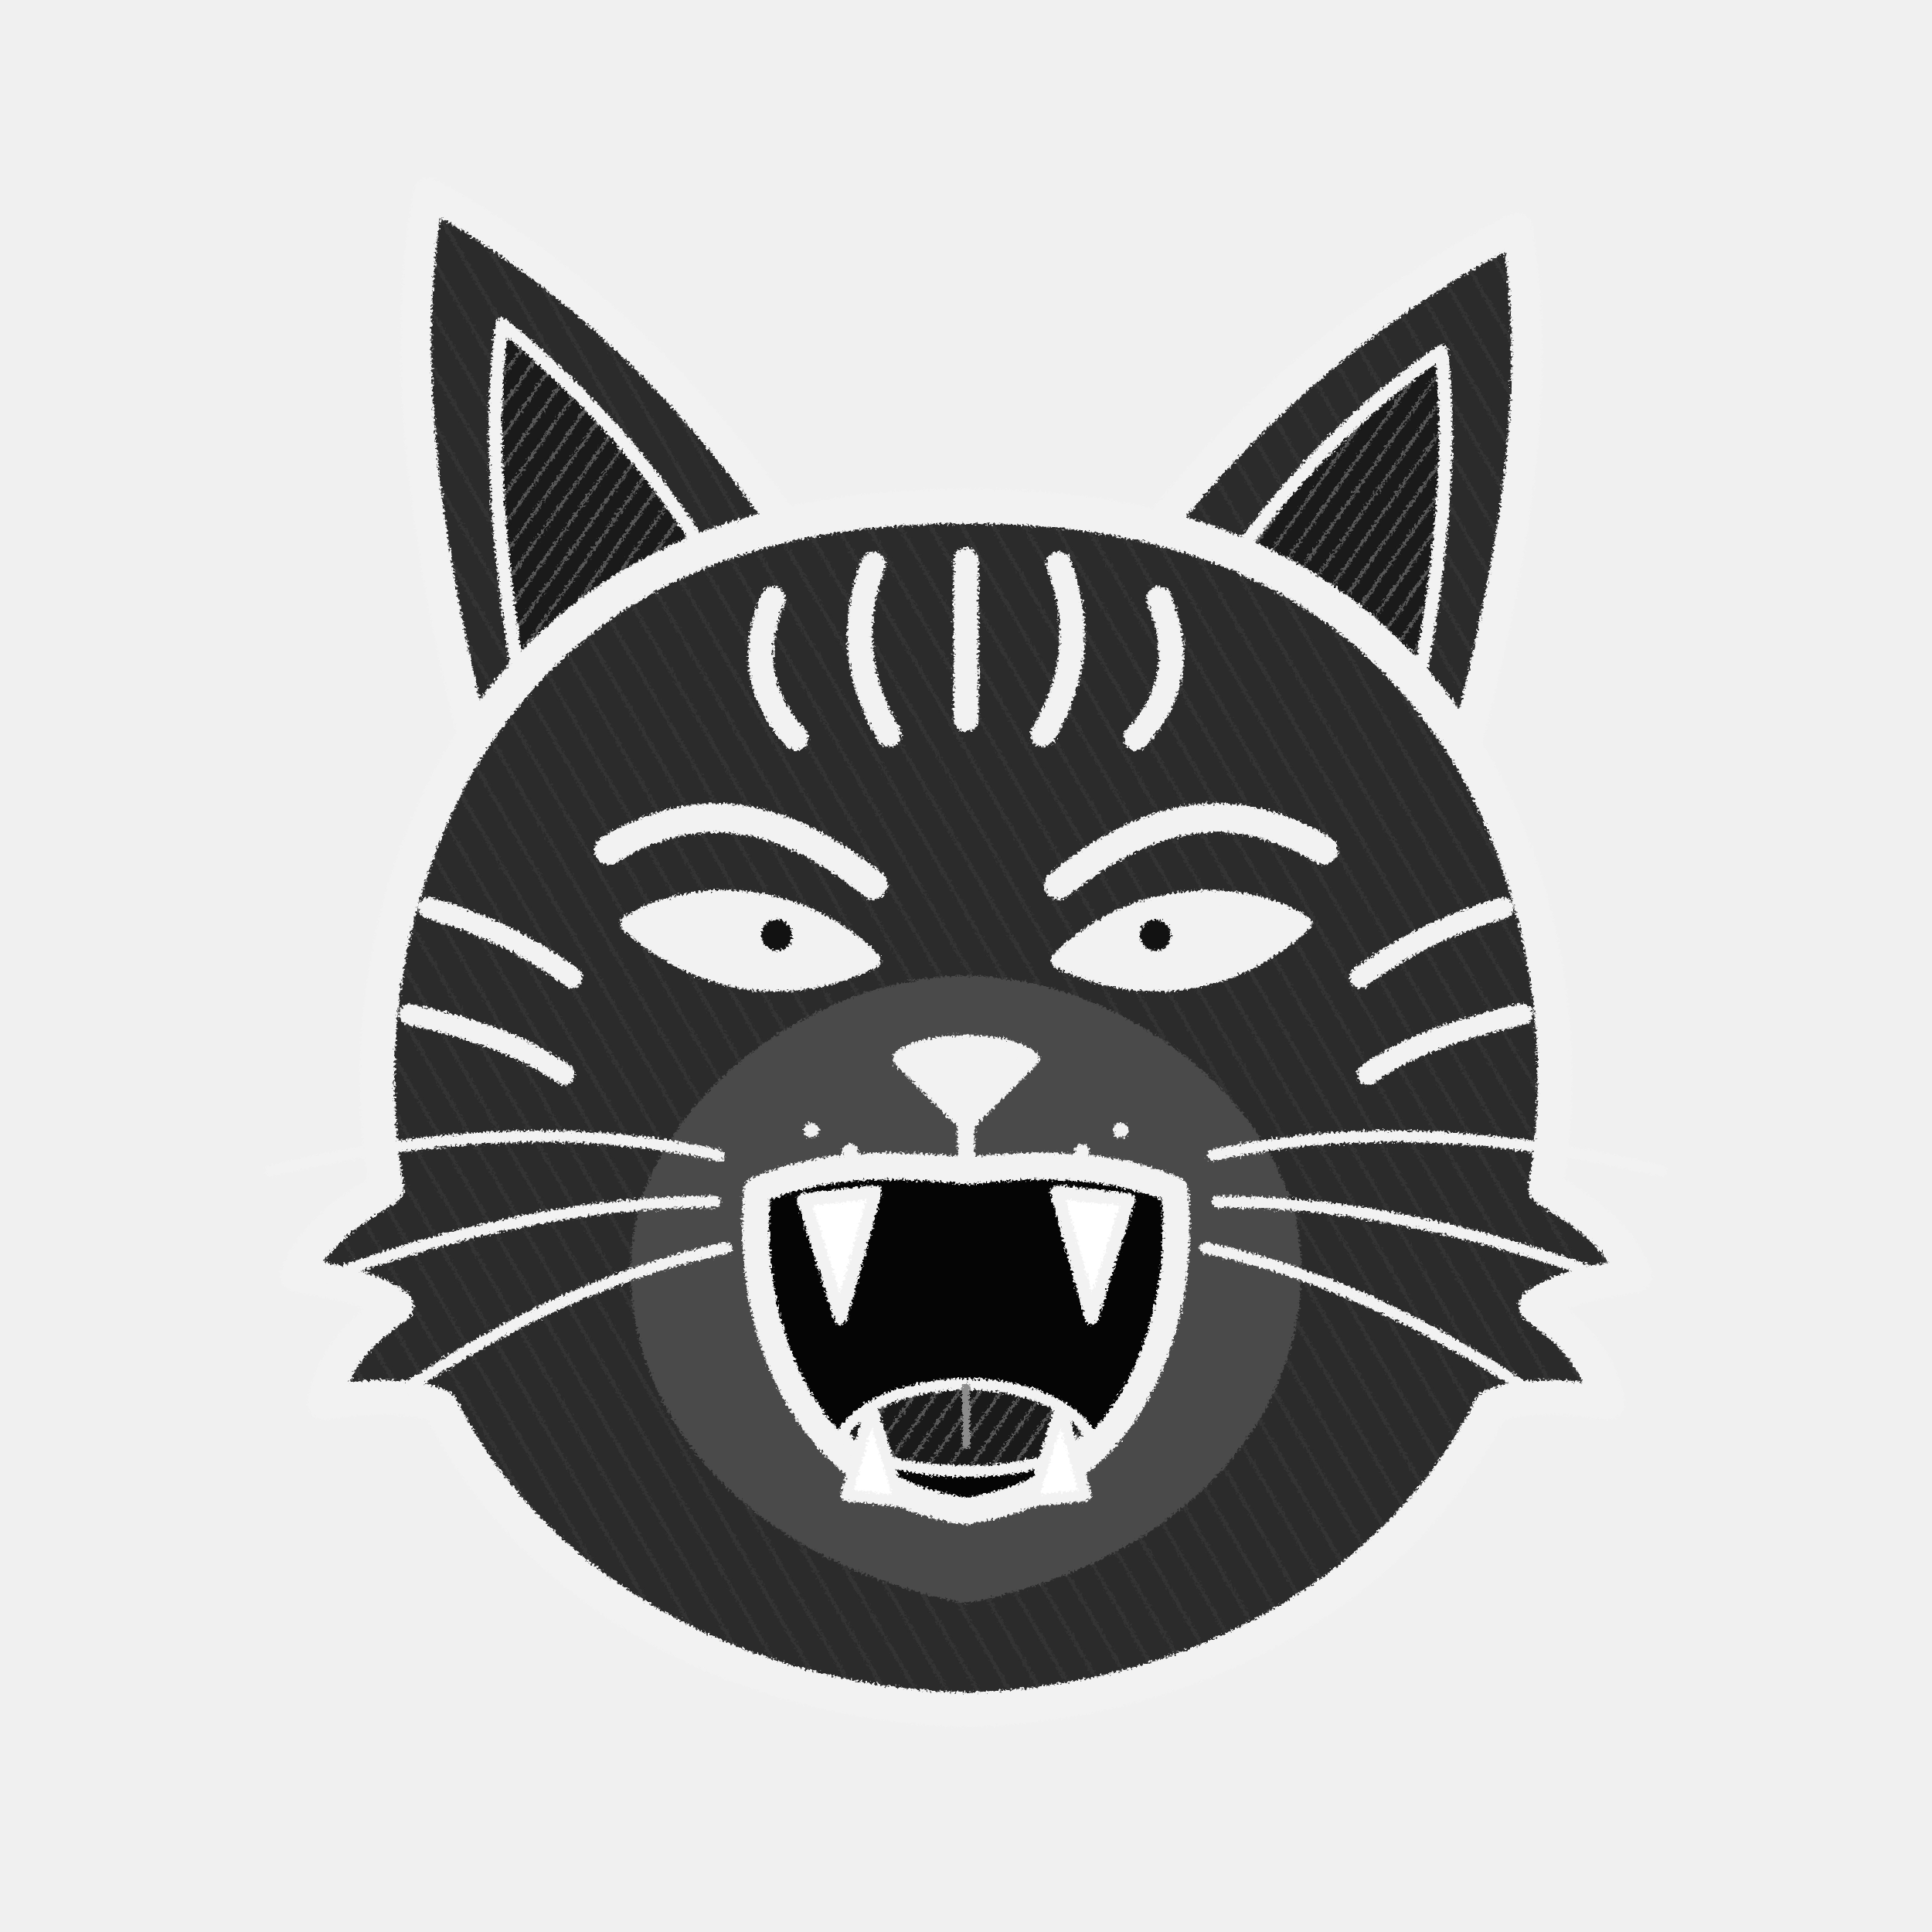
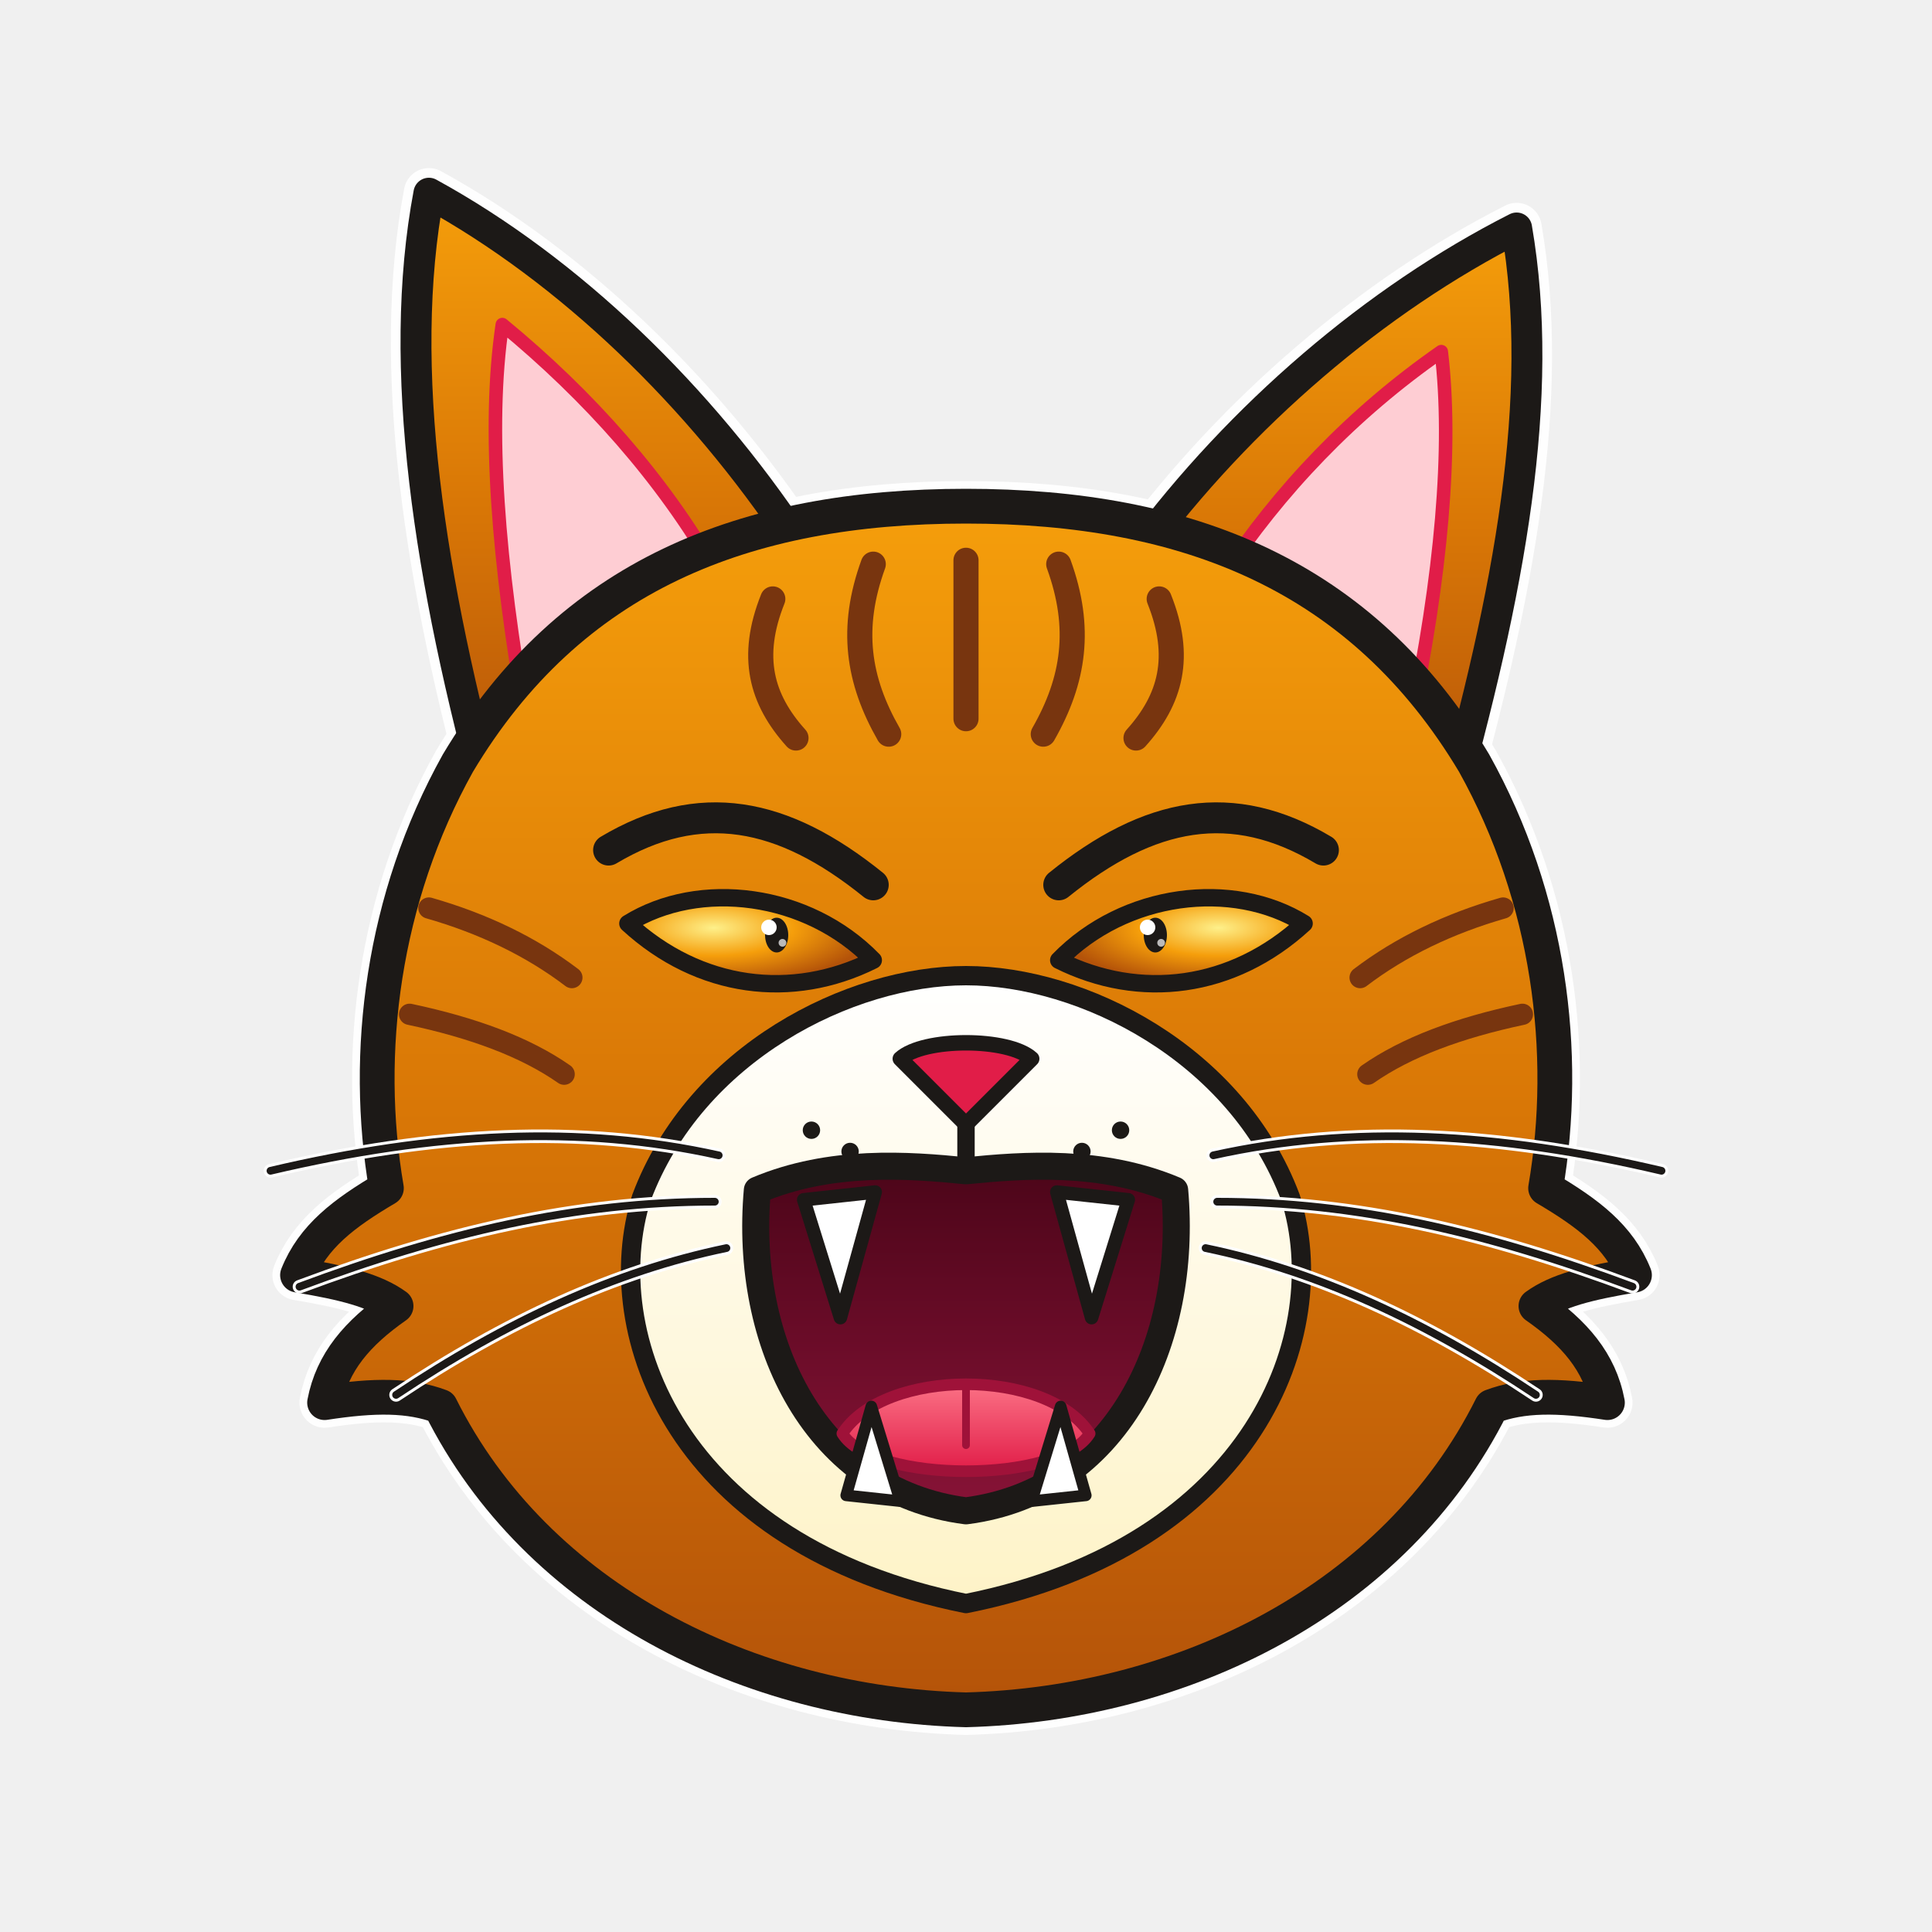
<svg xmlns="http://www.w3.org/2000/svg" viewBox="0 0 1000 1000">
  <defs>
-     <filter id="lapis" x="-5%" y="-5%" width="110%" height="110%">
-       <feTurbulence type="fractalNoise" baseFrequency="0.8" numOctaves="2" seed="11" result="ruido" />
-       <feDisplacementMap in="SourceGraphic" in2="ruido" scale="4" xChannelSelector="R" yChannelSelector="G" />
-     </filter>
-     <pattern id="hachura" width="9" height="9" patternUnits="userSpaceOnUse" patternTransform="rotate(35)">
-       <rect width="9" height="9" fill="#1a1a1a" />
-       <line x1="0" y1="0" x2="0" y2="9" stroke="#5a5a5a" stroke-width="3" />
-     </pattern>
-     <pattern id="pelo" width="14" height="14" patternUnits="userSpaceOnUse" patternTransform="rotate(-30)">
-       <rect width="14" height="14" fill="#2b2b2b" />
-       <line x1="0" y1="0" x2="0" y2="14" stroke="#343434" stroke-width="4" />
-     </pattern>
+     <radialGradient id="olho_esq" cx="35%" cy="35%" r="65%">
+       <stop offset="0%" stop-color="#fef08a" />
+       <stop offset="50%" stop-color="#f59e0b" />
+       <stop offset="100%" stop-color="#b45309" />
+     </radialGradient>
+     <radialGradient id="olho_dir" cx="65%" cy="35%" r="65%">
+       <stop offset="0%" stop-color="#fef08a" />
+       <stop offset="50%" stop-color="#f59e0b" />
+       <stop offset="100%" stop-color="#b45309" />
+     </radialGradient>
+     <linearGradient id="pelo_grad" x1="0%" y1="0%" x2="0%" y2="100%">
+       <stop offset="0%" stop-color="#f59e0b" />
+       <stop offset="50%" stop-color="#d97706" />
+       <stop offset="100%" stop-color="#b45309" />
+     </linearGradient>
+     <linearGradient id="focinho_grad" x1="0%" y1="0%" x2="0%" y2="100%">
+       <stop offset="0%" stop-color="#ffffff" />
+       <stop offset="100%" stop-color="#fef3c7" />
+     </linearGradient>
+     <linearGradient id="boca_grad" x1="0%" y1="0%" x2="0%" y2="100%">
+       <stop offset="0%" stop-color="#4c0519" />
+       <stop offset="100%" stop-color="#881337" />
+     </linearGradient>
+     <linearGradient id="lingua_grad" x1="0%" y1="0%" x2="0%" y2="100%">
+       <stop offset="0%" stop-color="#fb7185" />
+       <stop offset="100%" stop-color="#e11d48" />
+     </linearGradient>
  </defs>
-   <g filter="url(#lapis)" stroke="#f2f2f2" stroke-linecap="round" stroke-linejoin="round">
-     <path d="M255 420 C 222 300, 205 190, 222 100 C 295 140, 362 205, 412 280 Z" fill="url(#pelo)" stroke-width="16" />
-     <path d="M748 425 C 782 305, 800 205, 785 118 C 712 155, 642 215, 590 285 Z" fill="url(#pelo)" stroke-width="16" />
-     <path d="M272 372 C 258 292, 252 222, 260 168 C 305 205, 343 248, 370 295" fill="url(#hachura)" stroke-width="7" />
-     <path d="M730 375 C 746 298, 752 232, 746 182 C 700 214, 662 254, 633 298" fill="url(#hachura)" stroke-width="7" />
-     <path d="M500 262 C 615 262, 705 298, 763 395 C 802 465, 812 545, 800 615              C 822 628, 838 640, 846 660 C 822 664, 806 668, 795 676 C 815 690, 828 705, 832 726              C 806 722, 788 722, 772 728 C 722 828, 612 882, 500 885              C 388 882, 278 828, 228 728 C 212 722, 194 722, 168 726 C 172 705, 185 690, 205 676              C 194 668, 178 664, 154 660 C 162 640, 178 628, 200 615              C 188 545, 198 465, 237 395 C 295 298, 385 262, 500 262 Z" fill="url(#pelo)" stroke-width="18" />
-     <path d="M500 505 C 560 505, 640 545, 668 620 C 690 690, 650 800, 500 830              C 350 800, 310 690, 332 620 C 360 545, 440 505, 500 505 Z" fill="#4a4a4a" stroke="none" />
-     <path d="M500 290 L 500 372 M 452 292 C 440 325, 444 352, 460 380 M 548 292 C 560 325, 556 352, 540 380              M 400 310 C 388 340, 394 362, 412 382 M 600 310 C 612 340, 606 362, 588 382" fill="none" stroke-width="13" />
-     <path d="M222 470 C 250 478, 275 490, 296 506 M 212 525 C 245 532, 272 542, 292 556              M 778 470 C 750 478, 725 490, 704 506 M 788 525 C 755 532, 728 542, 708 556" fill="none" stroke-width="11" />
-     <path d="M315 440 C 362 412, 405 420, 452 458" fill="none" stroke-width="15" />
-     <path d="M685 440 C 638 412, 595 420, 548 458" fill="none" stroke-width="15" />
-     <path d="M325 478 C 362 455, 418 462, 452 497 C 410 518, 362 512, 325 478 Z" fill="#f2f2f2" stroke-width="8" />
-     <path d="M675 478 C 638 455, 582 462, 548 497 C 590 518, 638 512, 675 478 Z" fill="#f2f2f2" stroke-width="8" />
-     <circle cx="402" cy="484" r="8" fill="#121212" stroke="none" />
-     <circle cx="598" cy="484" r="8" fill="#121212" stroke="none" />
-     <path d="M466 548 C 478 537, 522 537, 534 548 L 500 582 Z" fill="#f2f2f2" stroke-width="8" />
-     <path d="M500 582 L 500 606" fill="none" stroke-width="9" />
-     <path d="M392 616 C 430 600, 470 603, 500 606 C 530 603, 570 600, 608 616              C 615 695, 578 772, 500 782 C 422 772, 385 695, 392 616 Z" fill="#050505" stroke-width="14" />
-     <path d="M436 742 C 458 708, 542 708, 564 742 C 548 768, 452 768, 436 742 Z" fill="url(#hachura)" stroke-width="6" />
-     <path d="M500 718 L 500 748" fill="none" stroke="#8c8c8c" stroke-width="4" />
-     <path d="M416 621 L 435 682 L 453 617 Z" fill="#ffffff" stroke-width="7" />
-     <path d="M584 621 L 565 682 L 547 617 Z" fill="#ffffff" stroke-width="7" />
-     <path d="M438 774 L 451 728 L 466 777 Z" fill="#ffffff" stroke-width="6" />
-     <path d="M562 774 L 549 728 L 534 777 Z" fill="#ffffff" stroke-width="6" />
-     <circle cx="420" cy="585" r="4" fill="#f2f2f2" stroke="none" />
-     <circle cx="440" cy="596" r="4" fill="#f2f2f2" stroke="none" />
-     <circle cx="580" cy="585" r="4" fill="#f2f2f2" stroke="none" />
-     <circle cx="560" cy="596" r="4" fill="#f2f2f2" stroke="none" />
-     <path d="M372 598 C 300 582, 225 586, 140 606 M 370 622 C 298 622, 230 638, 155 666 M 376 646 C 318 658, 262 684, 205 722              M 628 598 C 700 582, 775 586, 860 606 M 630 622 C 702 622, 770 638, 845 666 M 624 646 C 682 658, 738 684, 795 722" fill="none" stroke-width="6" />
+   <g stroke="#ffffff" stroke-width="26" stroke-linecap="round" stroke-linejoin="round" fill="none" opacity="0.95">
+     <path d="M255 420 C 222 300, 205 190, 222 100 C 295 140, 362 205, 412 280 Z" />
+     <path d="M748 425 C 782 305, 800 205, 785 118 C 712 155, 642 215, 590 285 Z" />
+     <path d="M500 262 C 615 262, 705 298, 763 395 C 802 465, 812 545, 800 615              C 822 628, 838 640, 846 660 C 822 664, 806 668, 795 676 C 815 690, 828 705, 832 726              C 806 722, 788 722, 772 728 C 722 828, 612 882, 500 885              C 388 882, 278 828, 228 728 C 212 722, 194 722, 168 726 C 172 705, 185 690, 205 676              C 194 668, 178 664, 154 660 C 162 640, 178 628, 200 615              C 188 545, 198 465, 237 395 C 295 298, 385 262, 500 262 Z" />
+   </g>
+   <g stroke="#1c1917" stroke-linecap="round" stroke-linejoin="round">
+     <path d="M255 420 C 222 300, 205 190, 222 100 C 295 140, 362 205, 412 280 Z" fill="url(#pelo_grad)" stroke-width="16" />
+     <path d="M748 425 C 782 305, 800 205, 785 118 C 712 155, 642 215, 590 285 Z" fill="url(#pelo_grad)" stroke-width="16" />
+     <path d="M272 372 C 258 292, 252 222, 260 168 C 305 205, 343 248, 370 295" fill="#fecdd3" stroke="#e11d48" stroke-width="7" />
+     <path d="M730 375 C 746 298, 752 232, 746 182 C 700 214, 662 254, 633 298" fill="#fecdd3" stroke="#e11d48" stroke-width="7" />
+     <path d="M500 262 C 615 262, 705 298, 763 395 C 802 465, 812 545, 800 615              C 822 628, 838 640, 846 660 C 822 664, 806 668, 795 676 C 815 690, 828 705, 832 726              C 806 722, 788 722, 772 728 C 722 828, 612 882, 500 885              C 388 882, 278 828, 228 728 C 212 722, 194 722, 168 726 C 172 705, 185 690, 205 676              C 194 668, 178 664, 154 660 C 162 640, 178 628, 200 615              C 188 545, 198 465, 237 395 C 295 298, 385 262, 500 262 Z" fill="url(#pelo_grad)" stroke-width="18" />
+     <path d="M500 505 C 560 505, 640 545, 668 620 C 690 690, 650 800, 500 830              C 350 800, 310 690, 332 620 C 360 545, 440 505, 500 505 Z" fill="url(#focinho_grad)" stroke="#1c1917" stroke-width="10" />
+     <path d="M500 290 L 500 372 M 452 292 C 440 325, 444 352, 460 380 M 548 292 C 560 325, 556 352, 540 380              M 400 310 C 388 340, 394 362, 412 382 M 600 310 C 612 340, 606 362, 588 382" fill="none" stroke="#78350f" stroke-width="13" />
+     <path d="M222 470 C 250 478, 275 490, 296 506 M 212 525 C 245 532, 272 542, 292 556              M 778 470 C 750 478, 725 490, 704 506 M 788 525 C 755 532, 728 542, 708 556" fill="none" stroke="#78350f" stroke-width="11" />
+     <path d="M315 440 C 362 412, 405 420, 452 458" fill="none" stroke="#1c1917" stroke-width="16" />
+     <path d="M685 440 C 638 412, 595 420, 548 458" fill="none" stroke="#1c1917" stroke-width="16" />
+     <path d="M325 478 C 362 455, 418 462, 452 497 C 410 518, 362 512, 325 478 Z" fill="url(#olho_esq)" stroke="#1c1917" stroke-width="9" />
+     <path d="M675 478 C 638 455, 582 462, 548 497 C 590 518, 638 512, 675 478 Z" fill="url(#olho_dir)" stroke="#1c1917" stroke-width="9" />
+     <ellipse cx="402" cy="484" rx="6" ry="9" fill="#1c1917" stroke="none" />
+     <ellipse cx="598" cy="484" rx="6" ry="9" fill="#1c1917" stroke="none" />
+     <circle cx="398" cy="480" r="4" fill="#ffffff" stroke="none" />
+     <circle cx="594" cy="480" r="4" fill="#ffffff" stroke="none" />
+     <circle cx="405" cy="488" r="2" fill="#ffffff" opacity="0.7" stroke="none" />
+     <circle cx="601" cy="488" r="2" fill="#ffffff" opacity="0.7" stroke="none" />
+     <path d="M466 548 C 478 537, 522 537, 534 548 L 500 582 Z" fill="#e11d48" stroke="#1c1917" stroke-width="8" />
+     <path d="M500 582 L 500 606" fill="none" stroke="#1c1917" stroke-width="9" />
+     <path d="M392 616 C 430 600, 470 603, 500 606 C 530 603, 570 600, 608 616              C 615 695, 578 772, 500 782 C 422 772, 385 695, 392 616 Z" fill="url(#boca_grad)" stroke="#1c1917" stroke-width="14" />
+     <path d="M436 742 C 458 708, 542 708, 564 742 C 548 768, 452 768, 436 742 Z" fill="url(#lingua_grad)" stroke="#9f1239" stroke-width="6" />
+     <path d="M500 718 L 500 748" fill="none" stroke="#9f1239" stroke-width="4" />
+     <path d="M416 621 L 435 682 L 453 617 Z" fill="#ffffff" stroke="#1c1917" stroke-width="7" />
+     <path d="M584 621 L 565 682 L 547 617 Z" fill="#ffffff" stroke="#1c1917" stroke-width="7" />
+     <path d="M438 774 L 451 728 L 466 777 Z" fill="#ffffff" stroke="#1c1917" stroke-width="6" />
+     <path d="M562 774 L 549 728 L 534 777 Z" fill="#ffffff" stroke="#1c1917" stroke-width="6" />
+     <circle cx="420" cy="585" r="4.5" fill="#1c1917" stroke="none" />
+     <circle cx="440" cy="596" r="4.5" fill="#1c1917" stroke="none" />
+     <circle cx="580" cy="585" r="4.5" fill="#1c1917" stroke="none" />
+     <circle cx="560" cy="596" r="4.5" fill="#1c1917" stroke="none" />
+     <path d="M372 598 C 300 582, 225 586, 140 606 M 370 622 C 298 622, 230 638, 155 666 M 376 646 C 318 658, 262 684, 205 722              M 628 598 C 700 582, 775 586, 860 606 M 630 622 C 702 622, 770 638, 845 666 M 624 646 C 682 658, 738 684, 795 722" fill="none" stroke="#ffffff" stroke-width="7" />
+     <path d="M372 598 C 300 582, 225 586, 140 606 M 370 622 C 298 622, 230 638, 155 666 M 376 646 C 318 658, 262 684, 205 722              M 628 598 C 700 582, 775 586, 860 606 M 630 622 C 702 622, 770 638, 845 666 M 624 646 C 682 658, 738 684, 795 722" fill="none" stroke="#1c1917" stroke-width="4" />
  </g>
</svg>
